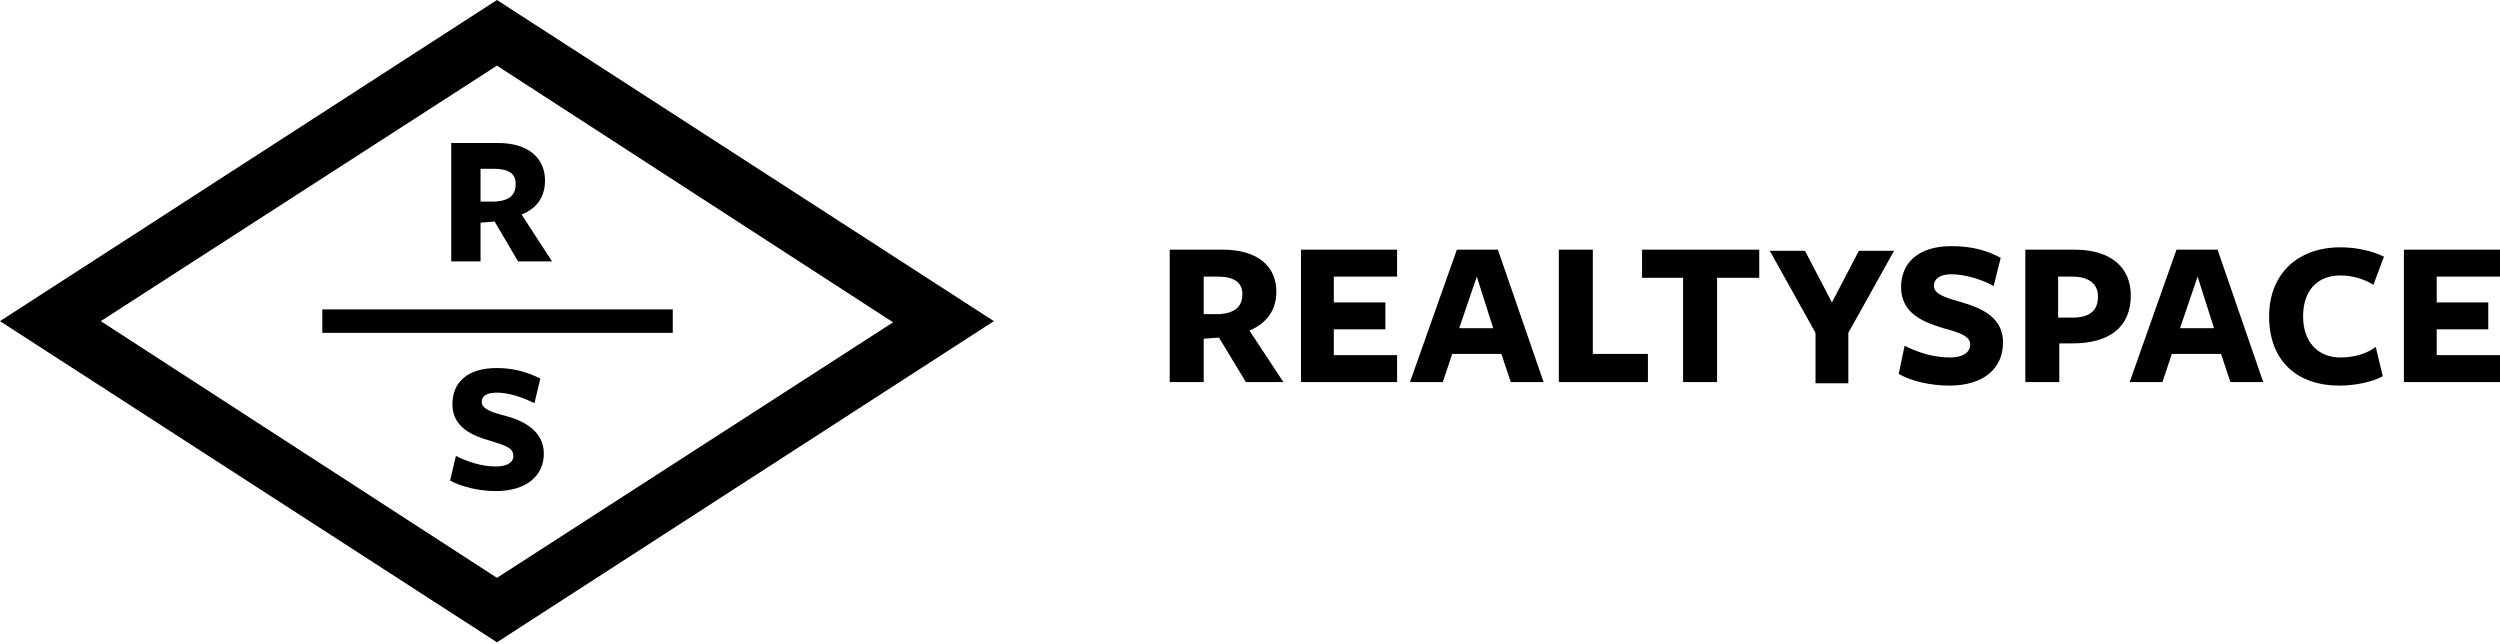
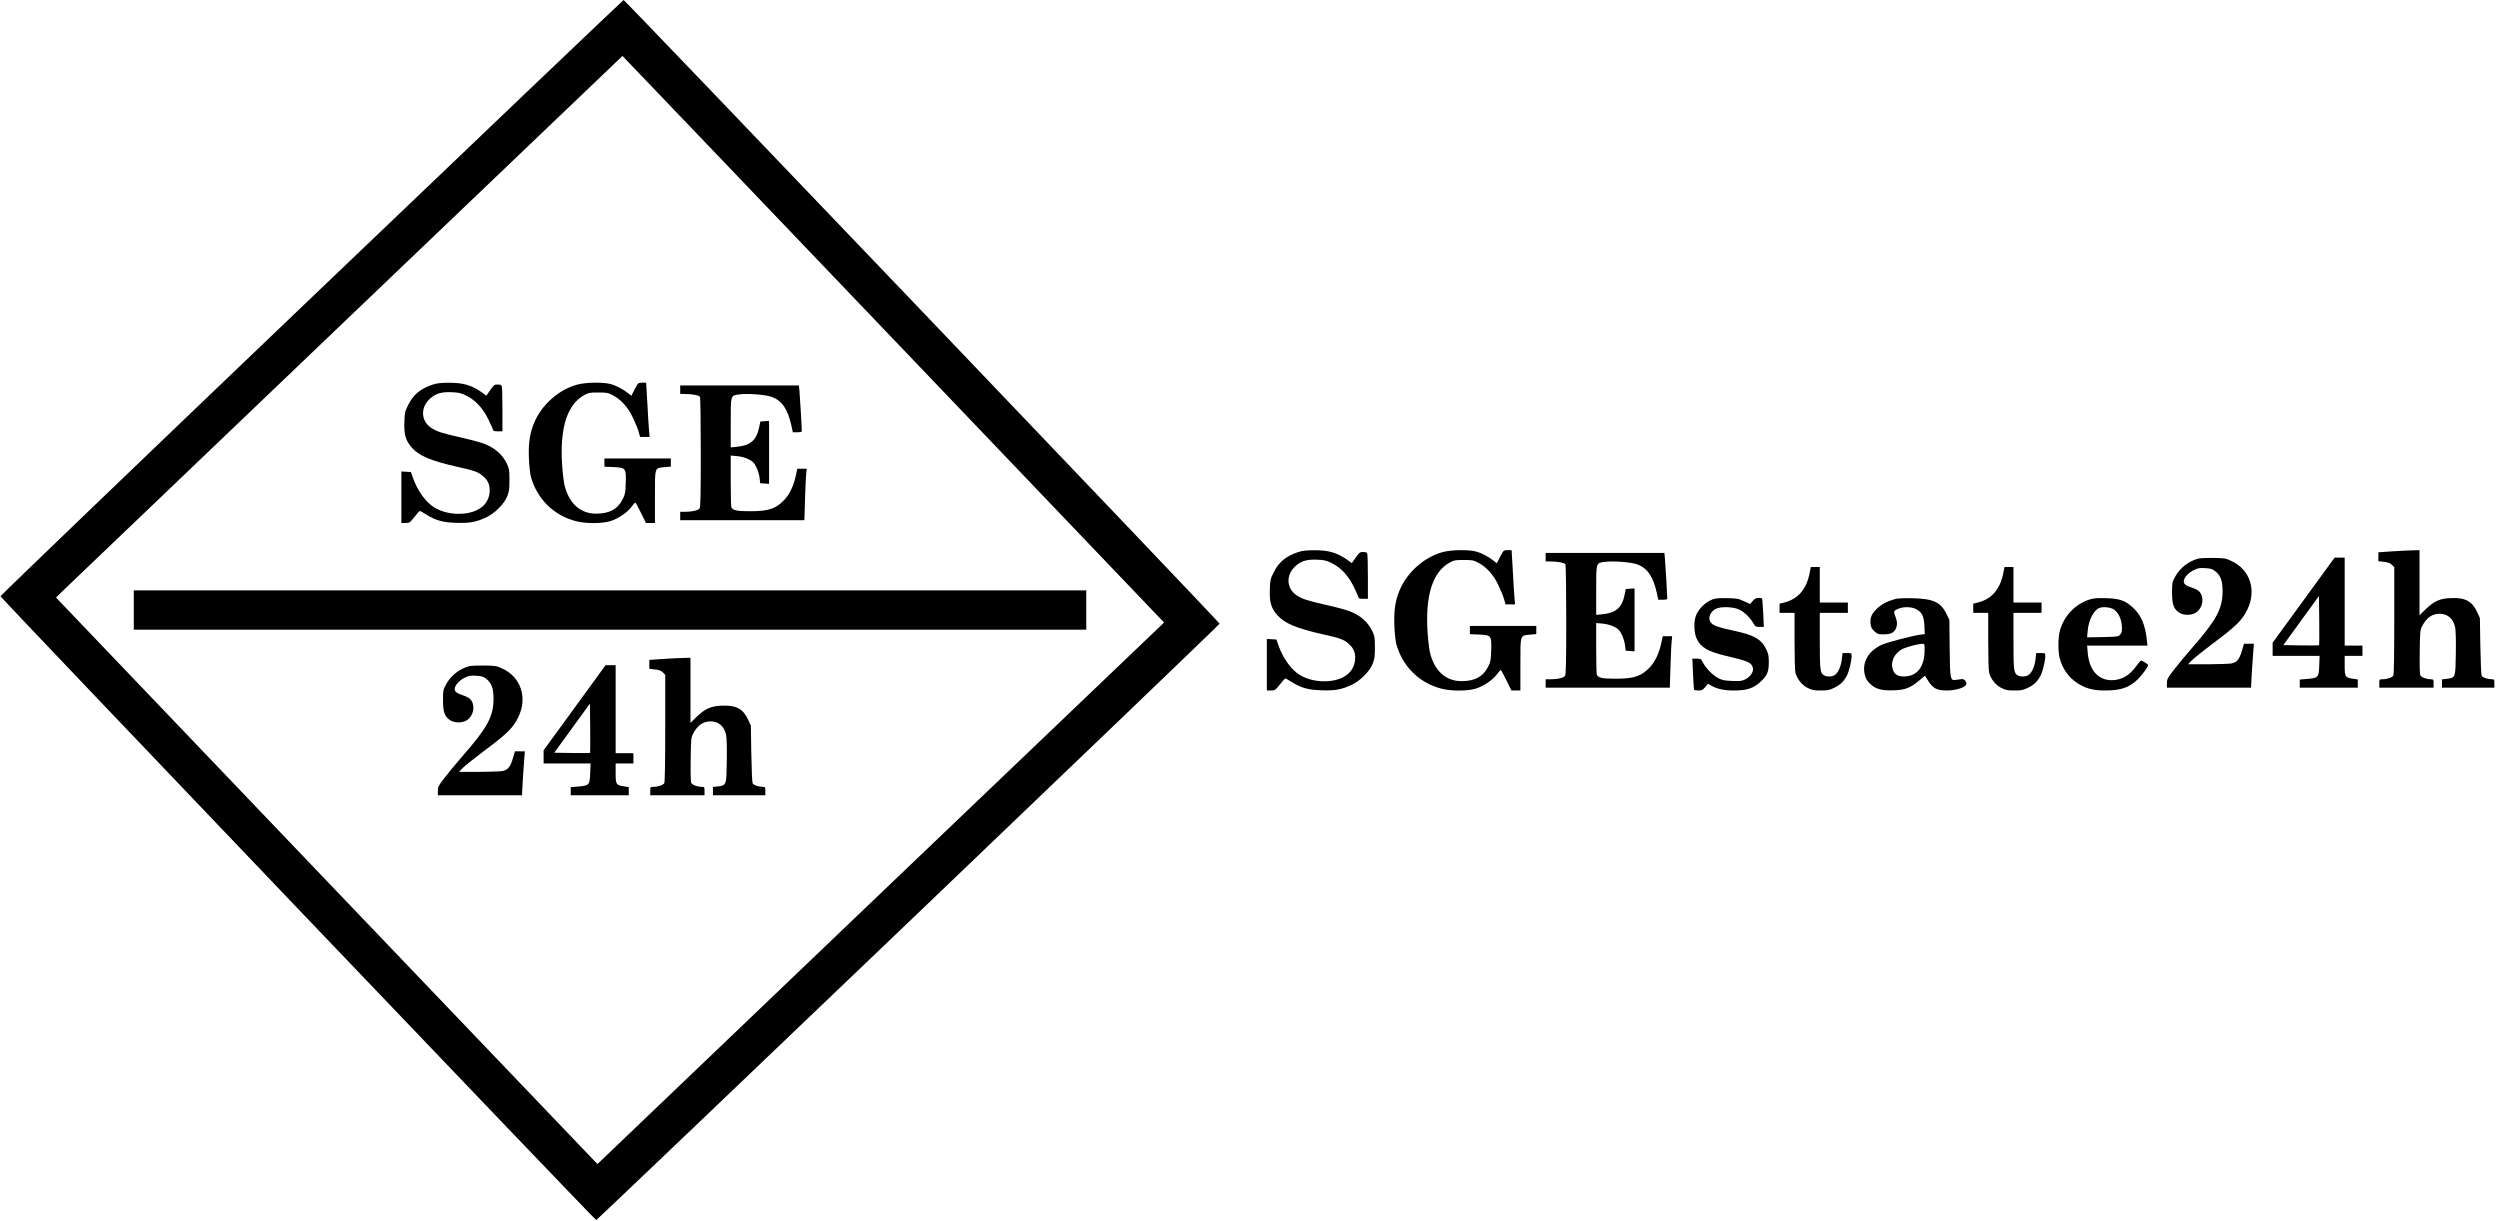
- <svg xmlns="http://www.w3.org/2000/svg" version="1.1" x="0px" y="0px" viewBox="0 0 213.3 54.9" style="enable-background:new 0 0 213.3 54.9;" xml:space="preserve">
-   <path class="st0" d="M199.7,23.5c1,0,2,0.3,2.8,0.8l0.9-2.4c-1-0.5-2.4-0.8-3.7-0.8c-3.7,0-6.1,2.3-6.1,5.9c0,3.8,2.4,5.9,6,5.9  c1.3,0,2.8-0.3,3.7-0.8l-0.6-2.5c-0.8,0.6-1.9,0.9-3,0.9c-2,0-3.2-1.4-3.2-3.5C196.5,24.8,197.7,23.5,199.7,23.5z M108.9,24.9  c0-2.2-1.6-3.6-4.6-3.6c0.1,0-4.5,0-4.5,0v11.3h2.9v-3.7l1.3-0.1l2.3,3.8h3.2l-2.9-4.4C108.1,27.6,108.9,26.4,108.9,24.9z   M104.1,26.8l-1.4,0v-3.2c0,0,1.2,0,1.2,0c1.4,0,2.1,0.5,2.1,1.5C106,26.2,105.3,26.7,104.1,26.8z M185.7,21.3l-4,11.3h2.8l0.8-2.4  h4.2l0.8,2.4h2.8l-3.9-11.3H185.7z M186,28l1.5-4.4l1.4,4.4H186z M177,21.3c0,0-4.2,0-4.2,0v11.3h2.9v-3.3l1.1,0c3.2,0,5-1.4,5-4.1  C181.8,22.9,180.2,21.3,177,21.3z M176.8,27.1l-1.2,0v-3.5c0,0,0.9,0,1.2,0c1.4,0,2.2,0.6,2.2,1.7C179,26.5,178.3,27.1,176.8,27.1z   M213.3,23.6v-2.3h-8.2v11.3h8.2v-2.3h-5.4v-2.2h4.4v-2.3h-4.4v-2.2H213.3z M111,32.6h8.2v-2.3h-5.4v-2.2h4.4v-2.3h-4.4v-2.2h5.4  v-2.3H111V32.6z M167.4,25.8c-1.4-0.4-2.4-0.7-2.4-1.4c0-0.6,0.5-1,1.5-1c1.1,0,2.5,0.4,3.6,1l0.6-2.4c-1.1-0.6-2.4-1-4.2-1  c-2.8,0-4.3,1.4-4.3,3.5c0,2.3,2,3,3.6,3.5c1.5,0.4,2.3,0.7,2.3,1.4c0,0.7-0.7,1.1-1.7,1.1c-1.4,0-2.7-0.4-3.9-1l-0.5,2.4  c1,0.6,2.7,1,4.3,1c3,0,4.6-1.5,4.6-3.7C170.9,27.1,169.1,26.3,167.4,25.8z M156.3,25.8l-2.3-4.4h-3l3.9,7v4.3h2.8v-4.3l3.9-7h-3  L156.3,25.8z M124.3,21.3l-4,11.3h2.8l0.8-2.4h4.2l0.8,2.4h2.8l-3.9-11.3H124.3z M124.5,28l1.5-4.4l1.4,4.4H124.5z M140,23.7h3.6  v8.9h2.9v-8.9h3.6v-2.4h-10V23.7z M135.9,21.3H133v11.3h7.6v-2.4h-4.7V21.3z M0,27.4l42.4,27.4l42.4-27.4L42.4,0L0,27.4z M42.4,49.3  L8.6,27.4L42.4,5.6l33.8,21.9L42.4,49.3z M43.2,35.5c-1.2-0.3-2.1-0.6-2.1-1.2c0-0.5,0.4-0.8,1.3-0.8c1,0,2.2,0.4,3.2,0.9l0.5-2.1  c-1-0.5-2.2-0.9-3.7-0.9c-2.5,0-3.8,1.2-3.8,3.1c0,2,1.8,2.7,3.2,3.1c1.3,0.4,2,0.6,2,1.3c0,0.6-0.6,0.9-1.5,0.9  c-1.2,0-2.4-0.4-3.4-0.9l-0.5,2.1c0.9,0.5,2.4,0.9,3.9,0.9c2.6,0,4.1-1.3,4.1-3.2S44.7,35.9,43.2,35.5z M38.5,22.3h2.5v-3.3l1.2-0.1  l2,3.4h2.9l-2.6-4c1.3-0.5,2-1.5,2-2.9c0-1.9-1.4-3.2-4-3.2c0.1,0-4,0-4,0V22.3z M41,14.4c0,0,1,0,1.1,0c1.3,0,1.9,0.4,1.9,1.3  c0,1-0.6,1.4-1.7,1.5l-1.3,0V14.4z M27.5,28.4h29.9v-2H27.5V28.4z" />
+ <svg xmlns="http://www.w3.org/2000/svg" version="1.0" width="2672pt" height="1304pt" viewBox="0 0 2672 1304" preserveAspectRatio="xMidYMid meet">
+   <g transform="translate(0,1304) scale(0.1,-0.1)" fill="#000000" stroke="none">
+     <path d="M3330 9860 c-1829 -1748 -3325 -3185 -3325 -3193 0 -14 6354 -6667 6367 -6667 14 0 6663 6361 6663 6374 0 15 -6356 6666 -6370 6666 -5 -1 -1506 -1431 -3335 -3180z m6260 -489 l2851 -2984 -28 -28 c-15 -15 -1378 -1317 -3028 -2893 l-2999 -2867 -42 43 c-23 24 -1325 1386 -2894 3027 l-2851 2984 63 63 c35 34 1397 1336 3027 2894 l2964 2832 42 -44 c24 -23 1326 -1386 2895 -3027z" />
+     <path d="M4630 8931 c-134 -43 -212 -107 -267 -219 -36 -72 -38 -82 -41 -186 -5 -135 15 -198 83 -274 78 -86 203 -138 485 -202 181 -40 220 -54 269 -96 55 -47 74 -87 75 -154 1 -70 -31 -138 -85 -180 -116 -93 -350 -96 -502 -7 -94 55 -186 182 -236 327 l-19 55 -51 3 -51 3 0 -275 0 -276 44 0 c42 0 46 3 96 65 28 36 54 65 57 65 3 0 31 -16 63 -36 108 -67 179 -87 325 -92 147 -5 214 8 325 60 90 43 189 143 221 223 20 51 24 77 24 175 0 104 -3 121 -26 171 -50 106 -138 180 -266 224 -38 13 -141 40 -231 60 -197 44 -258 64 -316 104 -111 77 -113 222 -4 316 60 51 122 68 228 63 73 -3 98 -9 153 -36 99 -49 178 -134 238 -257 27 -55 49 -106 49 -112 0 -9 17 -13 50 -13 l50 0 0 228 c0 125 -3 237 -6 250 -5 18 -13 22 -45 22 -35 0 -41 -5 -79 -59 l-42 -60 -46 34 c-112 79 -202 105 -358 104 -76 0 -126 -5 -164 -18z" />
+     <path d="M6172 8930 c-200 -53 -386 -218 -466 -416 -44 -108 -59 -211 -53 -368 3 -84 12 -165 21 -201 66 -238 245 -415 484 -476 105 -27 276 -26 365 1 83 26 176 88 224 150 21 27 40 49 43 50 3 0 30 -49 60 -110 l54 -110 48 0 48 0 0 278 c0 325 -5 309 104 319 l66 6 0 43 0 44 -355 0 -355 0 0 -44 0 -44 96 -4 c133 -6 137 -11 132 -168 -3 -102 -6 -122 -31 -172 -54 -109 -142 -158 -286 -158 -166 0 -285 105 -335 295 -9 33 -21 129 -27 212 -29 399 50 657 233 759 49 27 61 29 153 29 91 0 105 -3 154 -29 88 -46 162 -127 214 -237 25 -51 53 -120 62 -151 l16 -58 51 0 51 0 -6 68 c-3 37 -12 167 -18 290 l-13 222 -42 0 c-43 0 -43 0 -80 -70 l-36 -70 -37 29 c-56 43 -121 78 -180 95 -78 23 -264 21 -359 -4z" />
+     <path d="M7270 8875 l0 -45 53 -1 c77 0 148 -14 158 -30 5 -8 9 -275 9 -595 0 -455 -3 -584 -13 -598 -16 -21 -74 -35 -149 -36 l-58 0 0 -45 0 -45 664 0 663 0 7 223 c4 122 9 246 13 275 l5 52 -50 0 -50 0 -17 -77 c-23 -105 -64 -191 -116 -249 -94 -101 -168 -127 -364 -128 -152 -1 -199 10 -209 47 -3 12 -6 140 -6 285 l0 263 68 -6 c43 -4 87 -16 122 -33 46 -23 59 -36 82 -82 16 -30 32 -82 36 -115 l7 -60 48 -3 47 -3 0 336 0 336 -47 -3 -46 -3 -13 -61 c-28 -138 -91 -194 -236 -209 l-68 -7 0 261 c0 303 -3 294 95 306 91 12 280 -4 344 -27 109 -41 170 -130 209 -305 l16 -73 48 0 c32 0 48 4 48 13 0 34 -21 389 -26 435 l-5 52 -635 0 -634 0 0 -45z" />
+     <path d="M1430 6520 l0 -210 5090 0 5090 0 0 210 0 210 -5090 0 -5090 0 0 -210z" />
+     <path d="M7083 5997 l-143 -10 0 -47 0 -48 60 -7 c44 -5 66 -13 85 -32 l25 -26 0 -569 c0 -365 -4 -576 -10 -588 -11 -21 -67 -40 -117 -40 -32 0 -33 -1 -33 -45 l0 -45 290 0 290 0 0 45 c0 42 -2 45 -27 45 -48 0 -102 20 -114 41 -7 14 -9 98 -7 252 3 221 4 234 27 277 46 88 106 130 186 130 85 0 145 -52 165 -142 7 -34 10 -133 8 -279 -4 -264 -3 -262 -94 -274 l-54 -6 0 -45 0 -44 280 0 280 0 0 45 c0 42 -2 45 -27 45 -45 0 -100 19 -109 38 -5 9 -11 152 -14 317 l-5 300 -29 63 c-54 116 -127 156 -278 150 -120 -4 -182 -32 -273 -120 l-65 -64 0 348 0 348 -77 -2 c-43 -1 -142 -6 -220 -11z" />
+     <path d="M5017 5920 c-103 -26 -197 -99 -248 -192 -33 -61 -34 -67 -34 -173 0 -126 17 -173 75 -212 46 -32 134 -32 181 0 83 55 93 190 17 239 -13 8 -41 21 -63 28 -60 18 -85 38 -85 64 0 38 42 88 100 119 49 25 63 28 126 25 60 -3 77 -8 109 -32 59 -45 80 -103 80 -216 -1 -189 -65 -307 -335 -615 -67 -77 -153 -181 -191 -231 -63 -82 -69 -95 -69 -137 l0 -47 450 0 450 0 0 24 c0 30 18 310 25 389 l5 57 -53 0 -53 0 -22 -74 c-27 -93 -54 -125 -112 -137 -25 -4 -139 -8 -255 -9 l-209 0 39 41 c22 23 119 100 214 172 265 198 323 255 380 371 101 206 31 426 -167 519 -63 30 -74 32 -192 34 -69 1 -142 -2 -163 -7z" />
+     <path d="M6141 5475 l-331 -454 0 -71 0 -70 251 0 251 0 -4 -100 c-4 -129 -11 -137 -125 -146 l-83 -7 0 -43 0 -44 310 0 310 0 0 44 0 44 -47 7 c-88 12 -93 20 -93 140 l0 105 95 0 95 0 0 55 0 55 -95 0 -95 0 0 470 0 470 -54 0 -54 0 -331 -455z m166 -482 c-2 -2 -89 -2 -194 -1 l-189 3 190 262 191 263 3 -262 c1 -143 1 -263 -1 -265z" />
+     <path d="M13880 7141 c-134 -43 -212 -107 -267 -219 -36 -72 -38 -82 -41 -186 -5 -135 15 -198 83 -274 78 -86 203 -138 485 -202 181 -40 220 -54 269 -96 55 -47 74 -87 75 -154 1 -70 -31 -138 -85 -180 -116 -93 -350 -96 -502 -7 -94 55 -186 182 -236 327 l-19 55 -51 3 -51 3 0 -275 0 -276 44 0 c42 0 46 3 96 65 28 36 54 65 57 65 3 0 31 -16 63 -36 108 -67 179 -87 325 -92 147 -5 214 8 325 60 90 43 189 143 221 223 20 51 24 77 24 175 0 104 -3 121 -26 171 -50 106 -138 180 -266 224 -38 13 -141 40 -231 60 -197 44 -258 64 -316 104 -111 77 -113 222 -4 316 60 51 122 68 228 63 73 -3 98 -9 153 -36 99 -49 178 -134 238 -257 27 -55 49 -106 49 -112 0 -9 17 -13 50 -13 l50 0 0 228 c0 125 -3 237 -6 250 -5 18 -13 22 -45 22 -35 0 -41 -5 -79 -59 l-42 -60 -46 34 c-112 79 -202 105 -358 104 -76 0 -126 -5 -164 -18z" />
+     <path d="M15422 7140 c-200 -53 -386 -218 -466 -416 -44 -108 -59 -211 -53 -368 3 -84 12 -165 21 -201 66 -238 245 -415 484 -476 105 -27 276 -26 365 1 83 26 176 88 224 150 21 27 40 49 43 50 3 0 30 -49 60 -110 l54 -110 48 0 48 0 0 278 c0 325 -5 309 104 319 l66 6 0 43 0 44 -355 0 -355 0 0 -44 0 -44 96 -4 c133 -6 137 -11 132 -168 -3 -102 -6 -122 -31 -172 -54 -109 -142 -158 -286 -158 -166 0 -285 105 -335 295 -9 33 -21 129 -27 212 -29 399 50 657 233 759 49 27 61 29 153 29 91 0 105 -3 154 -29 88 -46 162 -127 214 -237 25 -51 53 -120 62 -151 l16 -58 51 0 51 0 -6 68 c-3 37 -12 167 -18 290 l-13 222 -42 0 c-43 0 -43 0 -80 -70 l-36 -70 -37 29 c-56 43 -121 78 -180 95 -78 23 -264 21 -359 -4z" />
+     <path d="M25563 7147 l-143 -10 0 -47 0 -48 60 -7 c44 -5 66 -13 85 -32 l25 -26 0 -569 c0 -365 -4 -576 -10 -588 -11 -21 -67 -40 -117 -40 -32 0 -33 -1 -33 -45 l0 -45 290 0 290 0 0 45 c0 42 -2 45 -27 45 -48 0 -102 20 -114 41 -7 14 -9 98 -7 252 3 221 4 234 27 277 46 88 106 130 186 130 85 0 145 -52 165 -142 7 -34 10 -133 8 -279 -4 -264 -3 -262 -94 -274 l-54 -6 0 -45 0 -44 280 0 280 0 0 45 c0 42 -2 45 -27 45 -45 0 -100 19 -109 38 -5 9 -11 152 -14 317 l-5 300 -29 63 c-54 116 -127 156 -278 150 -120 -4 -182 -32 -273 -120 l-65 -64 0 348 0 348 -77 -2 c-43 -1 -142 -6 -220 -11z" />
+     <path d="M16520 7085 l0 -45 53 -1 c77 0 148 -14 158 -30 5 -8 9 -275 9 -595 0 -455 -3 -584 -13 -598 -16 -21 -74 -35 -149 -36 l-58 0 0 -45 0 -45 664 0 663 0 7 223 c4 122 9 246 13 275 l5 52 -50 0 -50 0 -17 -77 c-23 -105 -64 -191 -116 -249 -94 -101 -168 -127 -364 -128 -152 -1 -199 10 -209 47 -3 12 -6 140 -6 285 l0 263 68 -6 c43 -4 87 -16 122 -33 46 -23 59 -36 82 -82 16 -30 32 -82 36 -115 l7 -60 48 -3 47 -3 0 336 0 336 -47 -3 -46 -3 -13 -61 c-28 -138 -91 -194 -236 -209 l-68 -7 0 261 c0 303 -3 294 95 306 91 12 280 -4 344 -27 109 -41 170 -130 209 -305 l16 -73 48 0 c32 0 48 4 48 13 0 34 -21 389 -26 435 l-5 52 -635 0 -634 0 0 -45z" />
+     <path d="M23497 7070 c-103 -26 -197 -99 -248 -192 -33 -61 -34 -67 -34 -173 0 -126 17 -173 75 -212 46 -32 134 -32 181 0 83 55 93 190 17 239 -13 8 -41 21 -63 28 -60 18 -85 38 -85 64 0 38 42 88 100 119 49 25 63 28 126 25 60 -3 77 -8 109 -32 59 -45 80 -103 80 -216 -1 -189 -65 -307 -335 -615 -67 -77 -153 -181 -191 -231 -63 -82 -69 -95 -69 -137 l0 -47 450 0 450 0 0 24 c0 30 18 310 25 389 l5 57 -53 0 -53 0 -22 -74 c-27 -93 -54 -125 -112 -137 -25 -4 -139 -8 -255 -9 l-209 0 39 41 c22 23 119 100 214 172 265 198 323 255 380 371 101 206 31 426 -167 519 -63 30 -74 32 -192 34 -69 1 -142 -2 -163 -7z" />
+     <path d="M24621 6625 l-331 -454 0 -71 0 -70 251 0 251 0 -4 -100 c-4 -129 -11 -137 -125 -146 l-83 -7 0 -43 0 -44 310 0 310 0 0 44 0 44 -47 7 c-88 12 -93 20 -93 140 l0 105 95 0 95 0 0 55 0 55 -95 0 -95 0 0 470 0 470 -54 0 -54 0 -331 -455z m166 -482 c-2 -2 -89 -2 -194 -1 l-189 3 190 262 191 263 3 -262 c1 -143 1 -263 -1 -265z" />
+     <path d="M19343 6923 c-34 -181 -123 -285 -277 -324 l-46 -11 0 -49 0 -49 80 0 80 0 0 -302 c0 -176 4 -318 10 -340 19 -67 70 -131 129 -160 47 -24 67 -28 141 -28 77 0 94 4 148 31 65 32 100 67 133 131 22 44 49 154 49 206 0 32 0 32 -49 32 l-48 0 -7 -61 c-7 -70 -33 -136 -67 -167 -25 -24 -86 -30 -120 -12 -46 25 -49 50 -49 370 l0 300 150 0 150 0 0 55 0 55 -150 0 -150 0 0 190 0 190 -48 0 -48 0 -11 -57z" />
+     <path d="M21413 6923 c-34 -181 -123 -285 -277 -324 l-46 -11 0 -49 0 -49 80 0 80 0 0 -302 c0 -176 4 -318 10 -340 19 -67 70 -131 129 -160 47 -24 67 -28 141 -28 77 0 94 4 148 31 65 32 100 67 133 131 22 44 49 154 49 206 0 32 0 32 -49 32 l-48 0 -7 -61 c-7 -70 -33 -136 -67 -167 -25 -24 -86 -30 -120 -12 -46 25 -49 50 -49 370 l0 300 150 0 150 0 0 55 0 55 -150 0 -150 0 0 190 0 190 -48 0 -48 0 -11 -57z" />
+     <path d="M18307 6635 c-86 -32 -165 -114 -187 -194 -18 -67 -12 -171 14 -227 44 -94 121 -139 314 -184 242 -57 272 -70 287 -130 9 -38 -25 -91 -76 -118 -40 -21 -54 -23 -144 -20 -83 3 -108 8 -150 30 -58 30 -134 107 -164 167 -20 39 -24 41 -67 41 l-46 0 7 -162 c4 -90 9 -166 12 -170 2 -5 23 -8 46 -8 36 0 46 5 72 36 l30 36 35 -20 c62 -36 138 -52 245 -52 131 0 204 23 275 87 76 68 95 110 95 213 0 73 -4 93 -29 143 -51 106 -133 152 -351 197 -140 30 -203 50 -231 77 -48 44 -21 129 52 159 55 23 180 18 240 -10 57 -27 114 -81 151 -143 23 -41 28 -43 70 -43 l45 0 -7 148 c-4 81 -9 150 -12 155 -2 4 -19 7 -38 7 -25 0 -40 -8 -62 -33 l-28 -33 -65 30 c-59 28 -75 31 -180 33 -81 2 -126 -2 -153 -12z" />
+     <path d="M20250 6636 c-82 -23 -139 -54 -189 -101 -57 -54 -76 -98 -68 -163 4 -37 12 -53 41 -79 32 -30 42 -33 95 -33 33 0 71 5 85 12 54 24 75 92 51 159 -29 80 -30 76 14 98 57 29 152 29 205 -2 60 -33 79 -75 84 -177 l4 -87 -52 -7 c-77 -10 -348 -81 -400 -104 -148 -65 -220 -187 -190 -320 9 -42 22 -64 55 -98 60 -59 124 -77 259 -72 120 4 176 27 270 106 l60 50 37 -59 c51 -78 92 -99 198 -99 84 0 177 26 202 56 19 23 -12 70 -43 66 -13 -2 -39 -5 -60 -8 -64 -10 -66 -2 -70 341 l-3 300 -33 67 c-60 123 -141 159 -362 164 -98 2 -160 -1 -190 -10z m320 -544 c0 -180 -80 -282 -222 -282 -66 0 -101 22 -118 76 -27 82 19 177 108 220 43 20 164 52 205 53 27 1 27 1 27 -67z" />
+     <path d="M22328 6631 c-152 -50 -272 -179 -313 -336 -19 -73 -19 -223 -1 -290 30 -113 96 -206 190 -267 89 -57 167 -78 295 -78 170 0 262 32 354 124 43 43 107 131 107 147 0 9 -63 49 -76 49 -5 0 -27 -26 -49 -56 -75 -104 -159 -153 -265 -154 -147 0 -242 110 -257 298 l-6 72 323 0 322 0 -7 63 c-17 160 -61 262 -147 342 -83 77 -143 98 -293 102 -97 2 -131 -1 -177 -16z m263 -104 c50 -33 81 -97 87 -176 4 -56 1 -70 -16 -91 -20 -25 -23 -25 -188 -29 l-167 -3 6 68 c10 118 65 224 127 247 40 15 118 6 151 -16z" />
+   </g>
</svg>
